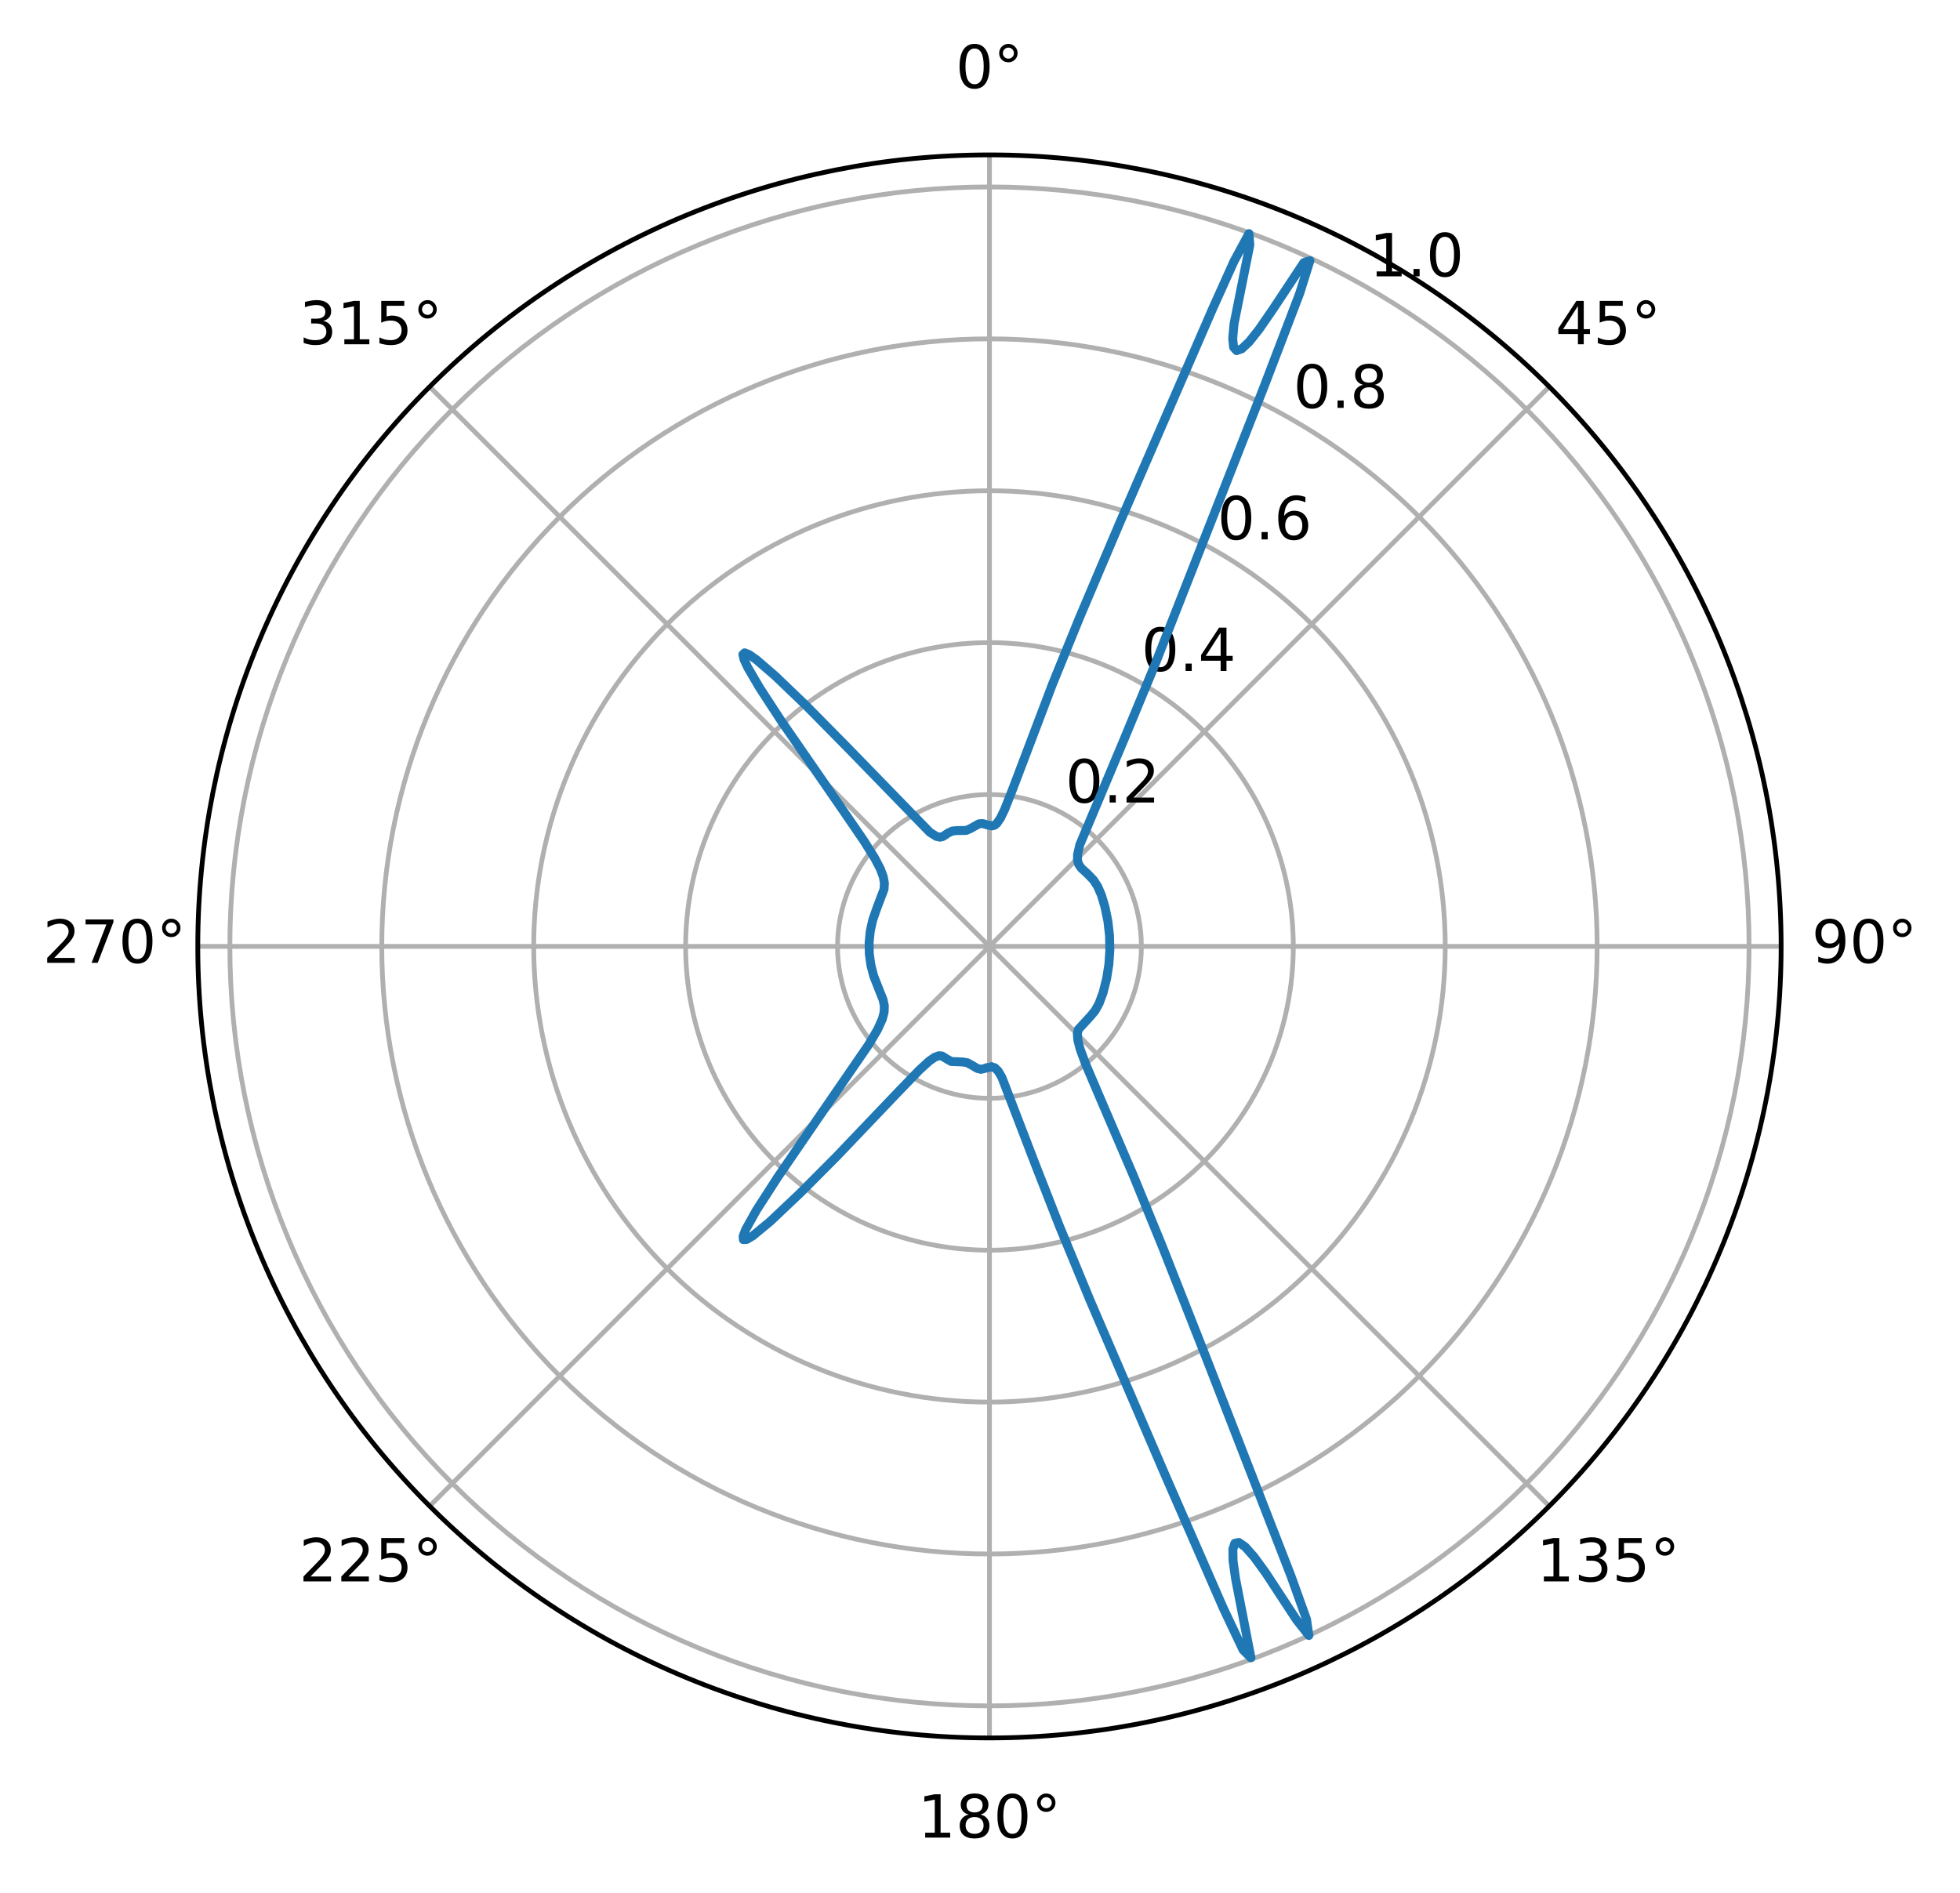
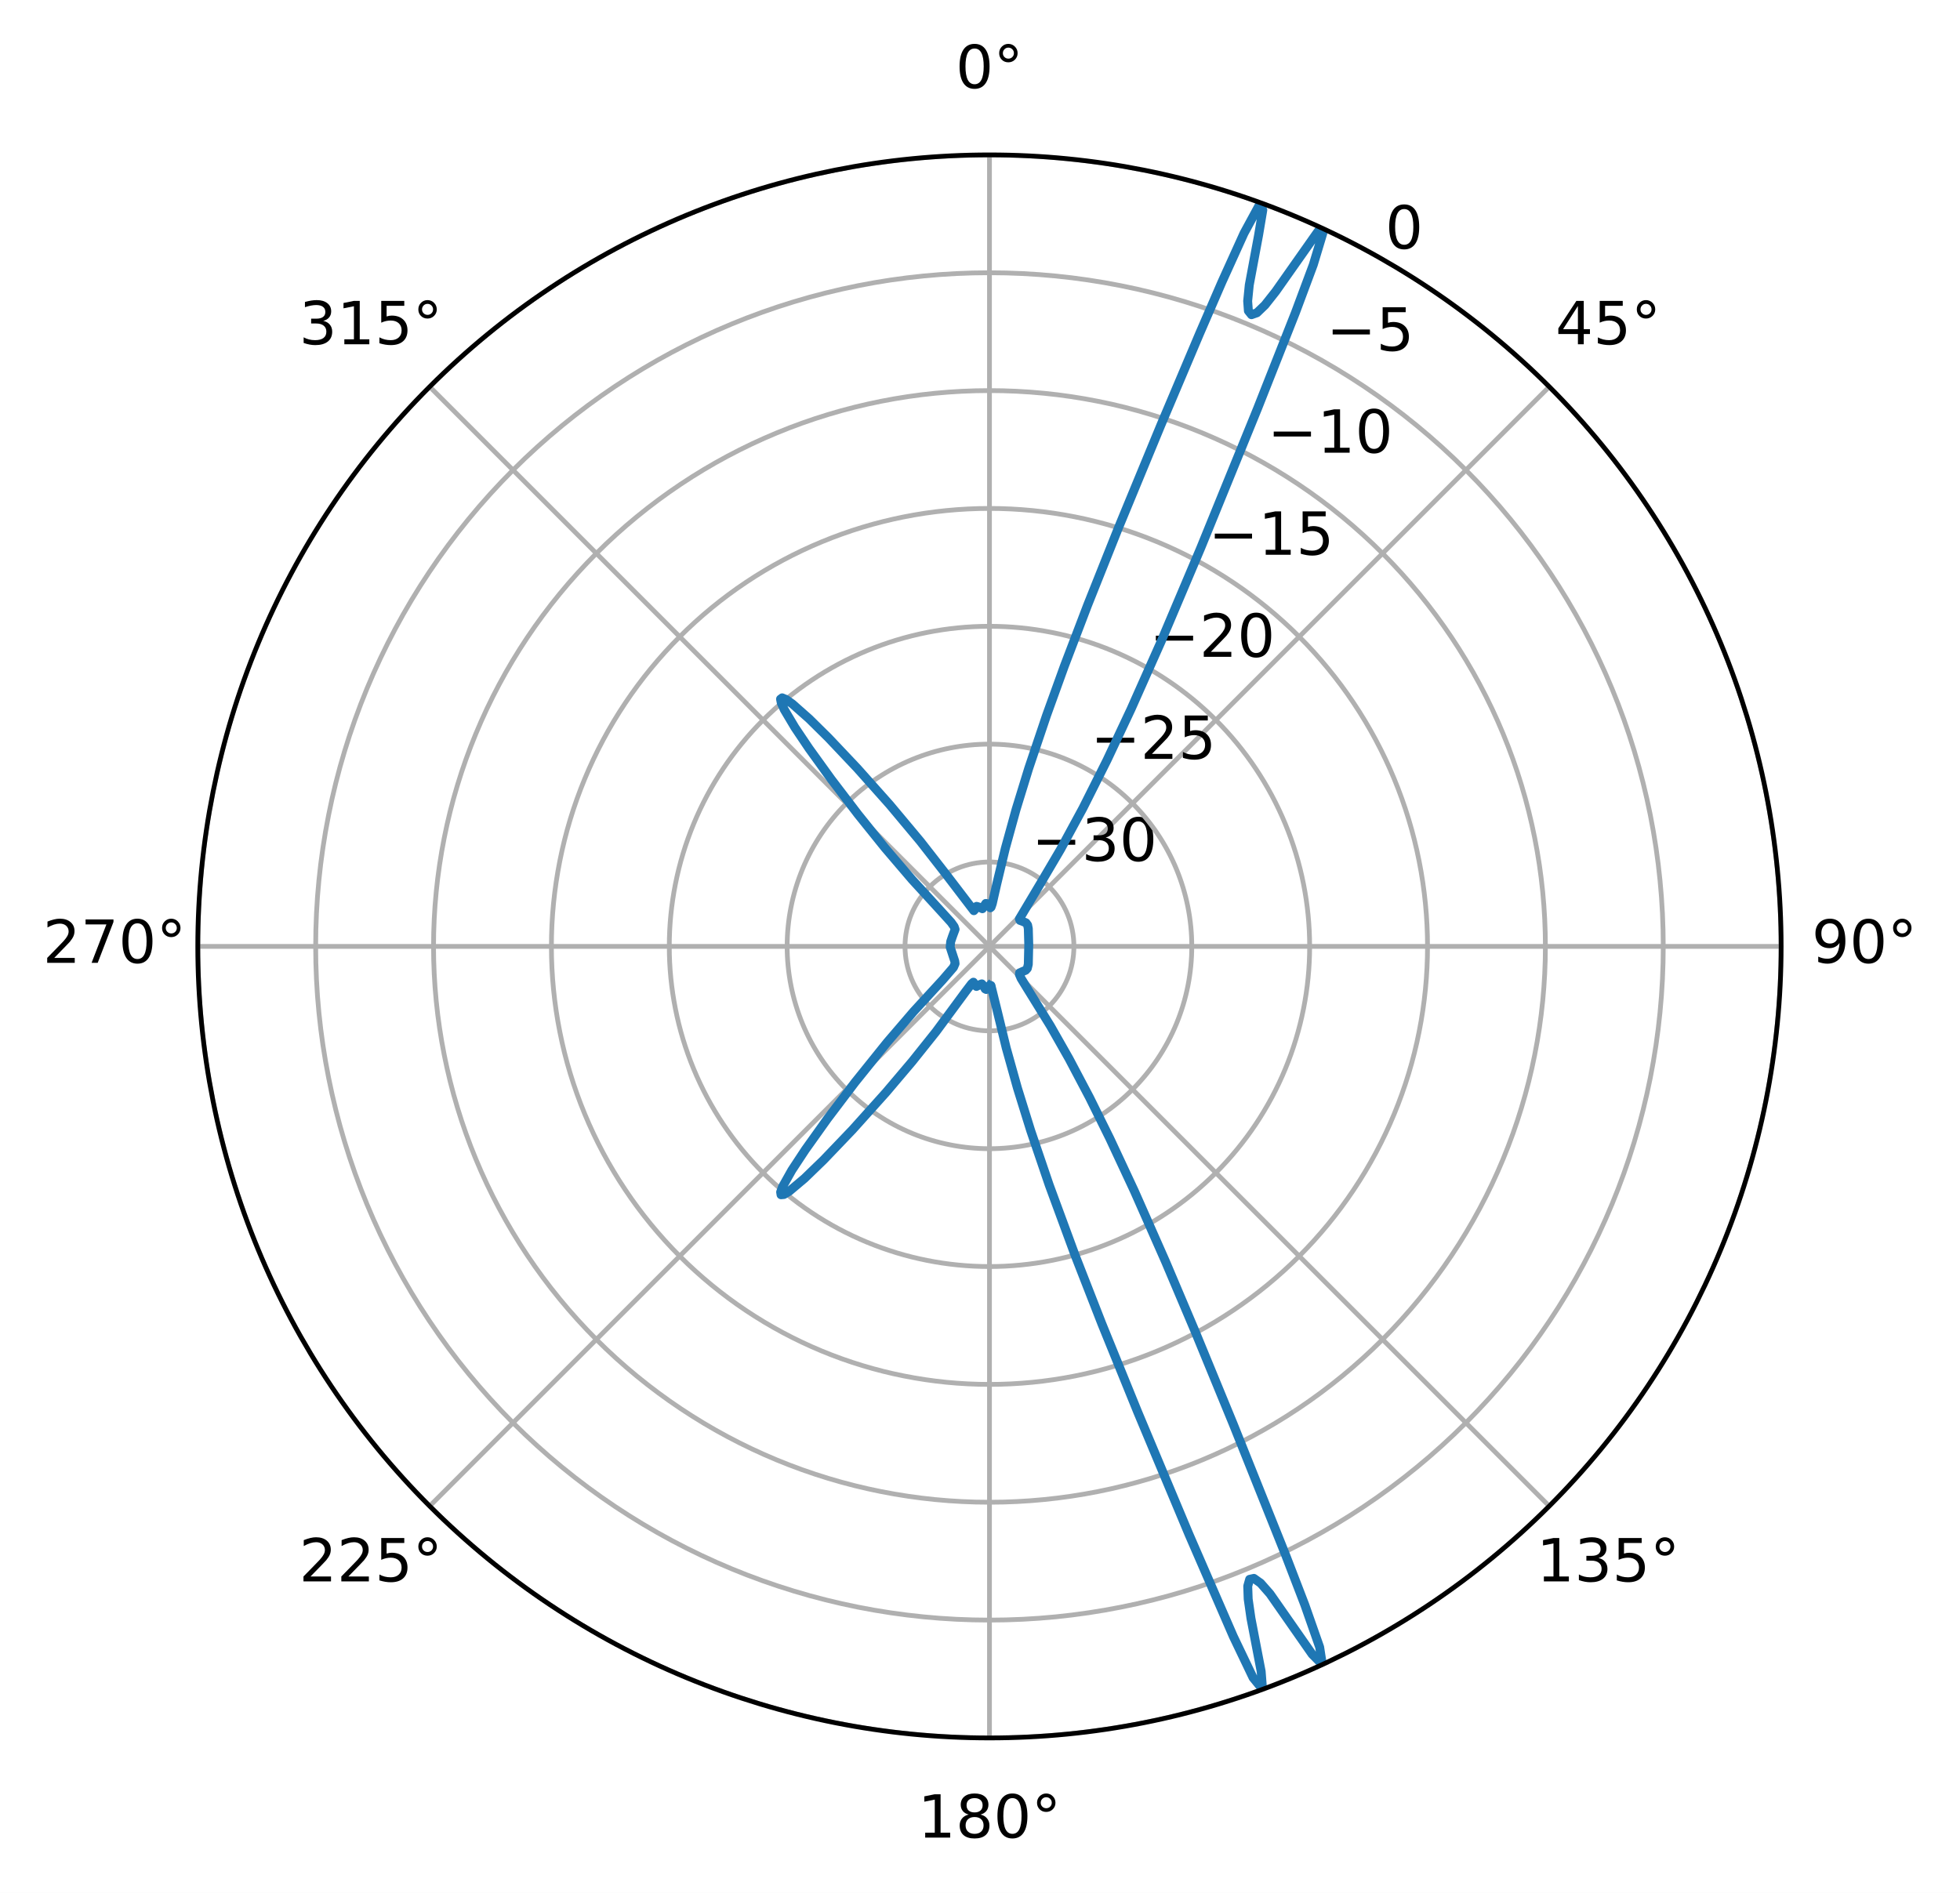
<svg xmlns="http://www.w3.org/2000/svg" xmlns:xlink="http://www.w3.org/1999/xlink" width="329.418pt" height="318.19pt" viewBox="0 0 329.418 318.19" version="1.1">
  <defs>
    <style type="text/css">*{stroke-linejoin: round; stroke-linecap: butt}</style>
  </defs>
  <g id="figure_1">
    <g id="patch_1">
      <path d="M 0 318.19  L 329.418 318.19  L 329.418 0  L 0 0  z " style="fill: #ffffff" />
    </g>
    <g id="axes_1">
      <g id="patch_2">
-         <path d="M 299.356 159.095  C 299.356 141.622 295.914 124.319 289.227 108.177  C 282.541 92.034 272.74 77.365 260.385 65.01  C 248.029 52.655 233.361 42.854 217.218 36.167  C 201.075 29.481 183.773 26.039 166.3 26.039  C 148.827 26.039 131.524 29.481 115.381 36.167  C 99.239 42.854 84.57 52.655 72.215 65.01  C 59.86 77.365 50.059 92.034 43.372 108.177  C 36.686 124.319 33.244 141.622 33.244 159.095  C 33.244 176.568 36.686 193.871 43.372 210.013  C 50.059 226.156 59.86 240.825 72.215 253.18  C 84.57 265.535 99.239 275.336 115.381 282.023  C 131.524 288.709 148.827 292.151 166.3 292.151  C 183.773 292.151 201.075 288.709 217.218 282.023  C 233.361 275.336 248.029 265.535 260.385 253.18  C 272.74 240.825 282.541 226.156 289.227 210.013  C 295.914 193.871 299.356 176.568 299.356 159.095  M 166.3 159.095  C 166.3 159.095 166.3 159.095 166.3 159.095  C 166.3 159.095 166.3 159.095 166.3 159.095  C 166.3 159.095 166.3 159.095 166.3 159.095  C 166.3 159.095 166.3 159.095 166.3 159.095  C 166.3 159.095 166.3 159.095 166.3 159.095  C 166.3 159.095 166.3 159.095 166.3 159.095  C 166.3 159.095 166.3 159.095 166.3 159.095  C 166.3 159.095 166.3 159.095 166.3 159.095  C 166.3 159.095 166.3 159.095 166.3 159.095  C 166.3 159.095 166.3 159.095 166.3 159.095  C 166.3 159.095 166.3 159.095 166.3 159.095  C 166.3 159.095 166.3 159.095 166.3 159.095  C 166.3 159.095 166.3 159.095 166.3 159.095  C 166.3 159.095 166.3 159.095 166.3 159.095  C 166.3 159.095 166.3 159.095 166.3 159.095  C 166.3 159.095 166.3 159.095 166.3 159.095  M 299.356 159.095  z " style="fill: #ffffff" />
+         <path d="M 299.356 159.095  C 299.356 141.622 295.914 124.319 289.227 108.177  C 282.541 92.034 272.74 77.365 260.385 65.01  C 248.029 52.655 233.361 42.854 217.218 36.167  C 201.075 29.481 183.773 26.039 166.3 26.039  C 148.827 26.039 131.524 29.481 115.381 36.167  C 99.239 42.854 84.57 52.655 72.215 65.01  C 59.86 77.365 50.059 92.034 43.372 108.177  C 36.686 124.319 33.244 141.622 33.244 159.095  C 33.244 176.568 36.686 193.871 43.372 210.013  C 50.059 226.156 59.86 240.825 72.215 253.18  C 84.57 265.535 99.239 275.336 115.381 282.023  C 131.524 288.709 148.827 292.151 166.3 292.151  C 183.773 292.151 201.075 288.709 217.218 282.023  C 233.361 275.336 248.029 265.535 260.385 253.18  C 272.74 240.825 282.541 226.156 289.227 210.013  C 295.914 193.871 299.356 176.568 299.356 159.095  M 166.3 159.095  C 166.3 159.095 166.3 159.095 166.3 159.095  C 166.3 159.095 166.3 159.095 166.3 159.095  C 166.3 159.095 166.3 159.095 166.3 159.095  C 166.3 159.095 166.3 159.095 166.3 159.095  C 166.3 159.095 166.3 159.095 166.3 159.095  C 166.3 159.095 166.3 159.095 166.3 159.095  C 166.3 159.095 166.3 159.095 166.3 159.095  C 166.3 159.095 166.3 159.095 166.3 159.095  C 166.3 159.095 166.3 159.095 166.3 159.095  C 166.3 159.095 166.3 159.095 166.3 159.095  C 166.3 159.095 166.3 159.095 166.3 159.095  C 166.3 159.095 166.3 159.095 166.3 159.095  C 166.3 159.095 166.3 159.095 166.3 159.095  C 166.3 159.095 166.3 159.095 166.3 159.095  C 166.3 159.095 166.3 159.095 166.3 159.095  C 166.3 159.095 166.3 159.095 166.3 159.095  z " style="fill: #ffffff" />
      </g>
      <g id="matplotlib.axis_1">
        <g id="xtick_1">
          <g id="line2d_1">
-             <path d="M 166.3 159.095  L 166.3 26.039  " clip-path="url(#p78a2ebb9ee)" style="fill: none; stroke: #b0b0b0; stroke-width: 0.8; stroke-linecap: square" />
+             <path d="M 166.3 159.095  L 166.3 26.039  " clip-path="url(#pb7cff22fe9)" style="fill: none; stroke: #b0b0b0; stroke-width: 0.8; stroke-linecap: square" />
          </g>
          <g id="text_1">
-             <g transform="translate(160.6185 14.79844)scale(0.1 -0.1)">
+             <g transform="translate(160.6185 14.79844) scale(0.1 -0.1)">
              <defs>
                <path id="DejaVuSans-30" d="M 2034 4250  Q 1547 4250 1301 3770  Q 1056 3291 1056 2328  Q 1056 1369 1301 889  Q 1547 409 2034 409  Q 2525 409 2770 889  Q 3016 1369 3016 2328  Q 3016 3291 2770 3770  Q 2525 4250 2034 4250  z M 2034 4750  Q 2819 4750 3233 4129  Q 3647 3509 3647 2328  Q 3647 1150 3233 529  Q 2819 -91 2034 -91  Q 1250 -91 836 529  Q 422 1150 422 2328  Q 422 3509 836 4129  Q 1250 4750 2034 4750  z " transform="scale(0.015625)" />
                <path id="DejaVuSans-b0" d="M 1600 4347  Q 1350 4347 1178 4173  Q 1006 4000 1006 3750  Q 1006 3503 1178 3333  Q 1350 3163 1600 3163  Q 1850 3163 2022 3333  Q 2194 3503 2194 3750  Q 2194 3997 2020 4172  Q 1847 4347 1600 4347  z M 1600 4750  Q 1800 4750 1984 4673  Q 2169 4597 2303 4453  Q 2447 4313 2519 4134  Q 2591 3956 2591 3750  Q 2591 3338 2302 3052  Q 2013 2766 1594 2766  Q 1172 2766 890 3047  Q 609 3328 609 3750  Q 609 4169 896 4459  Q 1184 4750 1600 4750  z " transform="scale(0.015625)" />
              </defs>
              <use xlink:href="#DejaVuSans-30" />
              <use xlink:href="#DejaVuSans-b0" x="63.623" />
            </g>
          </g>
        </g>
        <g id="xtick_2">
          <g id="line2d_2">
-             <path d="M 166.3 159.095  L 260.385 65.01  " clip-path="url(#p78a2ebb9ee)" style="fill: none; stroke: #b0b0b0; stroke-width: 0.8; stroke-linecap: square" />
+             <path d="M 166.3 159.095  L 260.385 65.01  " clip-path="url(#pb7cff22fe9)" style="fill: none; stroke: #b0b0b0; stroke-width: 0.8; stroke-linecap: square" />
          </g>
          <g id="text_2">
-             <g transform="translate(261.4215 57.87014)scale(0.1 -0.1)">
+             <g transform="translate(261.4215 57.87014) scale(0.1 -0.1)">
              <defs>
                <path id="DejaVuSans-34" d="M 2419 4116  L 825 1625  L 2419 1625  L 2419 4116  z M 2253 4666  L 3047 4666  L 3047 1625  L 3713 1625  L 3713 1100  L 3047 1100  L 3047 0  L 2419 0  L 2419 1100  L 313 1100  L 313 1709  L 2253 4666  z " transform="scale(0.015625)" />
                <path id="DejaVuSans-35" d="M 691 4666  L 3169 4666  L 3169 4134  L 1269 4134  L 1269 2991  Q 1406 3038 1543 3061  Q 1681 3084 1819 3084  Q 2600 3084 3056 2656  Q 3513 2228 3513 1497  Q 3513 744 3044 326  Q 2575 -91 1722 -91  Q 1428 -91 1123 -41  Q 819 9 494 109  L 494 744  Q 775 591 1075 516  Q 1375 441 1709 441  Q 2250 441 2565 725  Q 2881 1009 2881 1497  Q 2881 1984 2565 2268  Q 2250 2553 1709 2553  Q 1456 2553 1204 2497  Q 953 2441 691 2322  L 691 4666  z " transform="scale(0.015625)" />
              </defs>
              <use xlink:href="#DejaVuSans-34" />
              <use xlink:href="#DejaVuSans-35" x="63.623" />
              <use xlink:href="#DejaVuSans-b0" x="127.246" />
            </g>
          </g>
        </g>
        <g id="xtick_3">
          <g id="line2d_3">
-             <path d="M 166.3 159.095  L 299.356 159.095  " clip-path="url(#p78a2ebb9ee)" style="fill: none; stroke: #b0b0b0; stroke-width: 0.8; stroke-linecap: square" />
+             <path d="M 166.3 159.095  L 299.356 159.095  " clip-path="url(#pb7cff22fe9)" style="fill: none; stroke: #b0b0b0; stroke-width: 0.8; stroke-linecap: square" />
          </g>
          <g id="text_3">
-             <g transform="translate(304.4932 161.8544)scale(0.1 -0.1)">
+             <g transform="translate(304.4932 161.8544) scale(0.1 -0.1)">
              <defs>
                <path id="DejaVuSans-39" d="M 703 97  L 703 672  Q 941 559 1184 500  Q 1428 441 1663 441  Q 2288 441 2617 861  Q 2947 1281 2994 2138  Q 2813 1869 2534 1725  Q 2256 1581 1919 1581  Q 1219 1581 811 2004  Q 403 2428 403 3163  Q 403 3881 828 4315  Q 1253 4750 1959 4750  Q 2769 4750 3195 4129  Q 3622 3509 3622 2328  Q 3622 1225 3098 567  Q 2575 -91 1691 -91  Q 1453 -91 1209 -44  Q 966 3 703 97  z M 1959 2075  Q 2384 2075 2632 2365  Q 2881 2656 2881 3163  Q 2881 3666 2632 3958  Q 2384 4250 1959 4250  Q 1534 4250 1286 3958  Q 1038 3666 1038 3163  Q 1038 2656 1286 2365  Q 1534 2075 1959 2075  z " transform="scale(0.015625)" />
              </defs>
              <use xlink:href="#DejaVuSans-39" />
              <use xlink:href="#DejaVuSans-30" x="63.623" />
              <use xlink:href="#DejaVuSans-b0" x="127.246" />
            </g>
          </g>
        </g>
        <g id="xtick_4">
          <g id="line2d_4">
-             <path d="M 166.3 159.095  L 260.385 253.18  " clip-path="url(#p78a2ebb9ee)" style="fill: none; stroke: #b0b0b0; stroke-width: 0.8; stroke-linecap: square" />
+             <path d="M 166.3 159.095  L 260.385 253.18  " clip-path="url(#pb7cff22fe9)" style="fill: none; stroke: #b0b0b0; stroke-width: 0.8; stroke-linecap: square" />
          </g>
          <g id="text_4">
-             <g transform="translate(258.2403 265.8387)scale(0.1 -0.1)">
+             <g transform="translate(258.2403 265.8387) scale(0.1 -0.1)">
              <defs>
                <path id="DejaVuSans-31" d="M 794 531  L 1825 531  L 1825 4091  L 703 3866  L 703 4441  L 1819 4666  L 2450 4666  L 2450 531  L 3481 531  L 3481 0  L 794 0  L 794 531  z " transform="scale(0.015625)" />
                <path id="DejaVuSans-33" d="M 2597 2516  Q 3050 2419 3304 2112  Q 3559 1806 3559 1356  Q 3559 666 3084 287  Q 2609 -91 1734 -91  Q 1441 -91 1130 -33  Q 819 25 488 141  L 488 750  Q 750 597 1062 519  Q 1375 441 1716 441  Q 2309 441 2620 675  Q 2931 909 2931 1356  Q 2931 1769 2642 2001  Q 2353 2234 1838 2234  L 1294 2234  L 1294 2753  L 1863 2753  Q 2328 2753 2575 2939  Q 2822 3125 2822 3475  Q 2822 3834 2567 4026  Q 2313 4219 1838 4219  Q 1578 4219 1281 4162  Q 984 4106 628 3988  L 628 4550  Q 988 4650 1302 4700  Q 1616 4750 1894 4750  Q 2613 4750 3031 4423  Q 3450 4097 3450 3541  Q 3450 3153 3228 2886  Q 3006 2619 2597 2516  z " transform="scale(0.015625)" />
              </defs>
              <use xlink:href="#DejaVuSans-31" />
              <use xlink:href="#DejaVuSans-33" x="63.623" />
              <use xlink:href="#DejaVuSans-35" x="127.246" />
              <use xlink:href="#DejaVuSans-b0" x="190.869" />
            </g>
          </g>
        </g>
        <g id="xtick_5">
          <g id="line2d_5">
-             <path d="M 166.3 159.095  L 166.3 292.151  " clip-path="url(#p78a2ebb9ee)" style="fill: none; stroke: #b0b0b0; stroke-width: 0.8; stroke-linecap: square" />
+             <path d="M 166.3 159.095  L 166.3 292.151  " clip-path="url(#pb7cff22fe9)" style="fill: none; stroke: #b0b0b0; stroke-width: 0.8; stroke-linecap: square" />
          </g>
          <g id="text_5">
-             <g transform="translate(154.256 308.9104)scale(0.1 -0.1)">
+             <g transform="translate(154.256 308.9104) scale(0.1 -0.1)">
              <defs>
                <path id="DejaVuSans-38" d="M 2034 2216  Q 1584 2216 1326 1975  Q 1069 1734 1069 1313  Q 1069 891 1326 650  Q 1584 409 2034 409  Q 2484 409 2743 651  Q 3003 894 3003 1313  Q 3003 1734 2745 1975  Q 2488 2216 2034 2216  z M 1403 2484  Q 997 2584 770 2862  Q 544 3141 544 3541  Q 544 4100 942 4425  Q 1341 4750 2034 4750  Q 2731 4750 3128 4425  Q 3525 4100 3525 3541  Q 3525 3141 3298 2862  Q 3072 2584 2669 2484  Q 3125 2378 3379 2068  Q 3634 1759 3634 1313  Q 3634 634 3220 271  Q 2806 -91 2034 -91  Q 1263 -91 848 271  Q 434 634 434 1313  Q 434 1759 690 2068  Q 947 2378 1403 2484  z M 1172 3481  Q 1172 3119 1398 2916  Q 1625 2713 2034 2713  Q 2441 2713 2670 2916  Q 2900 3119 2900 3481  Q 2900 3844 2670 4047  Q 2441 4250 2034 4250  Q 1625 4250 1398 4047  Q 1172 3844 1172 3481  z " transform="scale(0.015625)" />
              </defs>
              <use xlink:href="#DejaVuSans-31" />
              <use xlink:href="#DejaVuSans-38" x="63.623" />
              <use xlink:href="#DejaVuSans-30" x="127.246" />
              <use xlink:href="#DejaVuSans-b0" x="190.869" />
            </g>
          </g>
        </g>
        <g id="xtick_6">
          <g id="line2d_6">
-             <path d="M 166.3 159.095  L 72.215 253.18  " clip-path="url(#p78a2ebb9ee)" style="fill: none; stroke: #b0b0b0; stroke-width: 0.8; stroke-linecap: square" />
+             <path d="M 166.3 159.095  L 72.215 253.18  " clip-path="url(#pb7cff22fe9)" style="fill: none; stroke: #b0b0b0; stroke-width: 0.8; stroke-linecap: square" />
          </g>
          <g id="text_6">
-             <g transform="translate(50.2717 265.8387)scale(0.1 -0.1)">
+             <g transform="translate(50.2717 265.8387) scale(0.1 -0.1)">
              <defs>
                <path id="DejaVuSans-32" d="M 1228 531  L 3431 531  L 3431 0  L 469 0  L 469 531  Q 828 903 1448 1529  Q 2069 2156 2228 2338  Q 2531 2678 2651 2914  Q 2772 3150 2772 3378  Q 2772 3750 2511 3984  Q 2250 4219 1831 4219  Q 1534 4219 1204 4116  Q 875 4013 500 3803  L 500 4441  Q 881 4594 1212 4672  Q 1544 4750 1819 4750  Q 2544 4750 2975 4387  Q 3406 4025 3406 3419  Q 3406 3131 3298 2873  Q 3191 2616 2906 2266  Q 2828 2175 2409 1742  Q 1991 1309 1228 531  z " transform="scale(0.015625)" />
              </defs>
              <use xlink:href="#DejaVuSans-32" />
              <use xlink:href="#DejaVuSans-32" x="63.623" />
              <use xlink:href="#DejaVuSans-35" x="127.246" />
              <use xlink:href="#DejaVuSans-b0" x="190.869" />
            </g>
          </g>
        </g>
        <g id="xtick_7">
          <g id="line2d_7">
-             <path d="M 166.3 159.095  L 33.244 159.095  " clip-path="url(#p78a2ebb9ee)" style="fill: none; stroke: #b0b0b0; stroke-width: 0.8; stroke-linecap: square" />
+             <path d="M 166.3 159.095  L 33.244 159.095  " clip-path="url(#pb7cff22fe9)" style="fill: none; stroke: #b0b0b0; stroke-width: 0.8; stroke-linecap: square" />
          </g>
          <g id="text_7">
-             <g transform="translate(7.2 161.8544)scale(0.1 -0.1)">
+             <g transform="translate(7.2 161.8544) scale(0.1 -0.1)">
              <defs>
                <path id="DejaVuSans-37" d="M 525 4666  L 3525 4666  L 3525 4397  L 1831 0  L 1172 0  L 2766 4134  L 525 4134  L 525 4666  z " transform="scale(0.015625)" />
              </defs>
              <use xlink:href="#DejaVuSans-32" />
              <use xlink:href="#DejaVuSans-37" x="63.623" />
              <use xlink:href="#DejaVuSans-30" x="127.246" />
              <use xlink:href="#DejaVuSans-b0" x="190.869" />
            </g>
          </g>
        </g>
        <g id="xtick_8">
          <g id="line2d_8">
-             <path d="M 166.3 159.095  L 72.215 65.01  " clip-path="url(#p78a2ebb9ee)" style="fill: none; stroke: #b0b0b0; stroke-width: 0.8; stroke-linecap: square" />
+             <path d="M 166.3 159.095  L 72.215 65.01  " clip-path="url(#pb7cff22fe9)" style="fill: none; stroke: #b0b0b0; stroke-width: 0.8; stroke-linecap: square" />
          </g>
          <g id="text_8">
-             <g transform="translate(50.2717 57.87014)scale(0.1 -0.1)">
+             <g transform="translate(50.2717 57.87014) scale(0.1 -0.1)">
              <use xlink:href="#DejaVuSans-33" />
              <use xlink:href="#DejaVuSans-31" x="63.623" />
              <use xlink:href="#DejaVuSans-35" x="127.246" />
              <use xlink:href="#DejaVuSans-b0" x="190.869" />
            </g>
          </g>
        </g>
      </g>
      <g id="matplotlib.axis_2">
        <g id="ytick_1">
          <g id="line2d_9">
-             <path d="M 166.3 133.562  C 169.653 133.562 172.973 134.222 176.071 135.505  C 179.169 136.788 181.984 138.669 184.355 141.04  C 186.725 143.411 188.606 146.226 189.889 149.324  C 191.173 152.422 191.833 155.742 191.833 159.095  C 191.833 162.448 191.173 165.768 189.889 168.866  C 188.606 171.964 186.725 174.779 184.355 177.15  C 181.984 179.521 179.169 181.402 176.071 182.685  C 172.973 183.968 169.653 184.628 166.3 184.628  C 162.947 184.628 159.626 183.968 156.529 182.685  C 153.431 181.402 150.616 179.521 148.245 177.15  C 145.874 174.779 143.993 171.964 142.71 168.866  C 141.427 165.768 140.766 162.448 140.766 159.095  C 140.766 155.742 141.427 152.422 142.71 149.324  C 143.993 146.226 145.874 143.411 148.245 141.04  C 150.616 138.669 153.431 136.788 156.529 135.505  C 159.626 134.222 162.947 133.562 166.3 133.562  " clip-path="url(#p78a2ebb9ee)" style="fill: none; stroke: #b0b0b0; stroke-width: 0.8; stroke-linecap: square" />
+             <path d="M 166.3 144.902  C 168.164 144.902 170.009 145.269 171.731 145.982  C 173.453 146.695 175.018 147.741 176.336 149.059  C 177.654 150.377 178.699 151.942 179.413 153.664  C 180.126 155.386 180.493 157.231 180.493 159.095  C 180.493 160.959 180.126 162.805 179.413 164.527  C 178.699 166.249 177.654 167.813 176.336 169.131  C 175.018 170.449 173.453 171.495 171.731 172.208  C 170.009 172.921 168.164 173.288 166.3 173.288  C 164.436 173.288 162.59 172.921 160.868 172.208  C 159.146 171.495 157.582 170.449 156.264 169.131  C 154.946 167.813 153.9 166.249 153.187 164.527  C 152.474 162.805 152.106 160.959 152.106 159.095  C 152.106 157.231 152.474 155.386 153.187 153.664  C 153.9 151.942 154.946 150.377 156.264 149.059  C 157.582 147.741 159.146 146.695 160.868 145.982  C 162.59 145.269 164.436 144.902 166.3 144.902  " clip-path="url(#pb7cff22fe9)" style="fill: none; stroke: #b0b0b0; stroke-width: 0.8; stroke-linecap: square" />
          </g>
          <g id="text_9">
-             <g transform="translate(179.0664 134.9028)scale(0.1 -0.1)">
-               <defs>
-                 <path id="DejaVuSans-2e" d="M 684 794  L 1344 794  L 1344 0  L 684 0  L 684 794  z " transform="scale(0.015625)" />
-               </defs>
-               <use xlink:href="#DejaVuSans-30" />
-               <use xlink:href="#DejaVuSans-2e" x="63.623" />
-               <use xlink:href="#DejaVuSans-32" x="95.41" />
+             <g transform="translate(173.3964 144.7236) scale(0.1 -0.1)">
+               <defs>
+                 <path id="DejaVuSans-2212" d="M 678 2272  L 4684 2272  L 4684 1741  L 678 1741  L 678 2272  z " transform="scale(0.015625)" />
+               </defs>
+               <use xlink:href="#DejaVuSans-2212" />
+               <use xlink:href="#DejaVuSans-33" x="83.789" />
+               <use xlink:href="#DejaVuSans-30" x="147.412" />
            </g>
          </g>
        </g>
        <g id="ytick_2">
          <g id="line2d_10">
-             <path d="M 166.3 108.028  C 173.006 108.028 179.647 109.349 185.842 111.916  C 192.038 114.482 197.667 118.244 202.409 122.985  C 207.151 127.727 210.913 133.357 213.479 139.553  C 216.046 145.748 217.366 152.389 217.366 159.095  C 217.366 165.801 216.046 172.442 213.479 178.637  C 210.913 184.833 207.151 190.463 202.409 195.205  C 197.667 199.947 192.038 203.708 185.842 206.275  C 179.647 208.841 173.006 210.162 166.3 210.162  C 159.594 210.162 152.953 208.841 146.757 206.275  C 140.562 203.708 134.932 199.947 130.19 195.205  C 125.448 190.463 121.687 184.833 119.12 178.637  C 116.554 172.442 115.233 165.801 115.233 159.095  C 115.233 152.389 116.554 145.748 119.12 139.553  C 121.687 133.357 125.448 127.727 130.19 122.985  C 134.932 118.244 140.562 114.482 146.757 111.916  C 152.953 109.349 159.594 108.028 166.3 108.028  " clip-path="url(#p78a2ebb9ee)" style="fill: none; stroke: #b0b0b0; stroke-width: 0.8; stroke-linecap: square" />
+             <path d="M 166.3 125.091  C 170.765 125.091 175.187 125.971 179.312 127.68  C 183.438 129.389 187.187 131.893 190.344 135.051  C 193.501 138.208 196.006 141.957 197.715 146.082  C 199.424 150.208 200.303 154.63 200.303 159.095  C 200.303 163.56 199.424 167.982 197.715 172.108  C 196.006 176.233 193.501 179.982 190.344 183.139  C 187.187 186.297 183.438 188.802 179.312 190.51  C 175.187 192.219 170.765 193.099 166.3 193.099  C 161.834 193.099 157.413 192.219 153.287 190.51  C 149.162 188.802 145.413 186.297 142.255 183.139  C 139.098 179.982 136.593 176.233 134.884 172.108  C 133.176 167.982 132.296 163.56 132.296 159.095  C 132.296 154.63 133.176 150.208 134.884 146.082  C 136.593 141.957 139.098 138.208 142.255 135.051  C 145.413 131.893 149.162 129.389 153.287 127.68  C 157.413 125.971 161.834 125.091 166.3 125.091  " clip-path="url(#pb7cff22fe9)" style="fill: none; stroke: #b0b0b0; stroke-width: 0.8; stroke-linecap: square" />
          </g>
          <g id="text_10">
-             <g transform="translate(191.8331 112.7903)scale(0.1 -0.1)">
-               <use xlink:href="#DejaVuSans-30" />
-               <use xlink:href="#DejaVuSans-2e" x="63.623" />
-               <use xlink:href="#DejaVuSans-34" x="95.41" />
+             <g transform="translate(183.3016 127.5673) scale(0.1 -0.1)">
+               <use xlink:href="#DejaVuSans-2212" />
+               <use xlink:href="#DejaVuSans-32" x="83.789" />
+               <use xlink:href="#DejaVuSans-35" x="147.412" />
            </g>
          </g>
        </g>
        <g id="ytick_3">
          <g id="line2d_11">
-             <path d="M 166.3 82.495  C 176.359 82.495 186.32 84.476 195.613 88.326  C 204.907 92.175 213.351 97.818 220.464 104.931  C 227.577 112.043 233.22 120.488 237.069 129.781  C 240.918 139.075 242.9 149.036 242.9 159.095  C 242.9 169.154 240.918 179.115 237.069 188.409  C 233.22 197.702 227.577 206.147 220.464 213.259  C 213.351 220.372 204.907 226.015 195.613 229.864  C 186.32 233.714 176.359 235.695 166.3 235.695  C 156.241 235.695 146.28 233.714 136.986 229.864  C 127.693 226.015 119.248 220.372 112.135 213.259  C 105.023 206.147 99.38 197.702 95.531 188.409  C 91.681 179.115 89.7 169.154 89.7 159.095  C 89.7 149.036 91.681 139.075 95.531 129.781  C 99.38 120.488 105.023 112.043 112.135 104.931  C 119.248 97.818 127.693 92.175 136.986 88.326  C 146.28 84.476 156.241 82.495 166.3 82.495  " clip-path="url(#p78a2ebb9ee)" style="fill: none; stroke: #b0b0b0; stroke-width: 0.8; stroke-linecap: square" />
+             <path d="M 166.3 105.281  C 173.367 105.281 180.365 106.673 186.894 109.377  C 193.422 112.082 199.355 116.046 204.352 121.043  C 209.349 126.04 213.313 131.972 216.018 138.501  C 218.722 145.03 220.114 152.028 220.114 159.095  C 220.114 166.162 218.722 173.16 216.018 179.689  C 213.313 186.218 209.349 192.15 204.352 197.147  C 199.355 202.144 193.422 206.109 186.894 208.813  C 180.365 211.517 173.367 212.909 166.3 212.909  C 159.233 212.909 152.235 211.517 145.706 208.813  C 139.177 206.109 133.244 202.144 128.247 197.147  C 123.25 192.15 119.286 186.218 116.582 179.689  C 113.878 173.16 112.486 166.162 112.486 159.095  C 112.486 152.028 113.878 145.03 116.582 138.501  C 119.286 131.972 123.25 126.04 128.247 121.043  C 133.244 116.046 139.177 112.082 145.706 109.377  C 152.235 106.673 159.233 105.281 166.3 105.281  " clip-path="url(#pb7cff22fe9)" style="fill: none; stroke: #b0b0b0; stroke-width: 0.8; stroke-linecap: square" />
          </g>
          <g id="text_11">
-             <g transform="translate(204.5998 90.67777)scale(0.1 -0.1)">
-               <defs>
-                 <path id="DejaVuSans-36" d="M 2113 2584  Q 1688 2584 1439 2293  Q 1191 2003 1191 1497  Q 1191 994 1439 701  Q 1688 409 2113 409  Q 2538 409 2786 701  Q 3034 994 3034 1497  Q 3034 2003 2786 2293  Q 2538 2584 2113 2584  z M 3366 4563  L 3366 3988  Q 3128 4100 2886 4159  Q 2644 4219 2406 4219  Q 1781 4219 1451 3797  Q 1122 3375 1075 2522  Q 1259 2794 1537 2939  Q 1816 3084 2150 3084  Q 2853 3084 3261 2657  Q 3669 2231 3669 1497  Q 3669 778 3244 343  Q 2819 -91 2113 -91  Q 1303 -91 875 529  Q 447 1150 447 2328  Q 447 3434 972 4092  Q 1497 4750 2381 4750  Q 2619 4750 2861 4703  Q 3103 4656 3366 4563  z " transform="scale(0.015625)" />
-               </defs>
-               <use xlink:href="#DejaVuSans-30" />
-               <use xlink:href="#DejaVuSans-2e" x="63.623" />
-               <use xlink:href="#DejaVuSans-36" x="95.41" />
+             <g transform="translate(193.2068 110.4109) scale(0.1 -0.1)">
+               <use xlink:href="#DejaVuSans-2212" />
+               <use xlink:href="#DejaVuSans-32" x="83.789" />
+               <use xlink:href="#DejaVuSans-30" x="147.412" />
            </g>
          </g>
        </g>
        <g id="ytick_4">
          <g id="line2d_12">
-             <path d="M 166.3 56.962  C 179.712 56.962 192.993 59.604 205.385 64.736  C 217.776 69.869 229.035 77.392 238.519 86.876  C 248.003 96.36 255.526 107.619 260.659 120.01  C 265.791 132.401 268.433 145.683 268.433 159.095  C 268.433 172.507 265.791 185.789 260.659 198.18  C 255.526 210.571 248.003 221.831 238.519 231.314  C 229.035 240.798 217.776 248.321 205.385 253.454  C 192.993 258.587 179.712 261.228 166.3 261.228  C 152.888 261.228 139.606 258.587 127.215 253.454  C 114.824 248.321 103.564 240.798 94.081 231.314  C 84.597 221.831 77.073 210.571 71.941 198.18  C 66.808 185.789 64.166 172.507 64.166 159.095  C 64.166 145.683 66.808 132.401 71.941 120.01  C 77.073 107.619 84.597 96.36 94.081 86.876  C 103.564 77.392 114.824 69.869 127.215 64.736  C 139.606 59.604 152.888 56.962 166.3 56.962  " clip-path="url(#p78a2ebb9ee)" style="fill: none; stroke: #b0b0b0; stroke-width: 0.8; stroke-linecap: square" />
+             <path d="M 166.3 85.47  C 175.968 85.47 185.542 87.375 194.475 91.075  C 203.407 94.775 211.524 100.198 218.36 107.035  C 225.197 113.871 230.62 121.988 234.32 130.92  C 238.02 139.852 239.924 149.427 239.924 159.095  C 239.924 168.763 238.02 178.338 234.32 187.27  C 230.62 196.202 225.197 204.319 218.36 211.156  C 211.524 217.992 203.407 223.415 194.475 227.115  C 185.542 230.815 175.968 232.72 166.3 232.72  C 156.631 232.72 147.057 230.815 138.125 227.115  C 129.192 223.415 121.076 217.992 114.239 211.156  C 107.403 204.319 101.979 196.202 98.279 187.27  C 94.58 178.338 92.675 168.763 92.675 159.095  C 92.675 149.427 94.58 139.852 98.279 130.92  C 101.979 121.988 107.403 113.871 114.239 107.035  C 121.076 100.198 129.192 94.775 138.125 91.075  C 147.057 87.375 156.631 85.47 166.3 85.47  " clip-path="url(#pb7cff22fe9)" style="fill: none; stroke: #b0b0b0; stroke-width: 0.8; stroke-linecap: square" />
          </g>
          <g id="text_12">
-             <g transform="translate(217.3665 68.56523)scale(0.1 -0.1)">
-               <use xlink:href="#DejaVuSans-30" />
-               <use xlink:href="#DejaVuSans-2e" x="63.623" />
-               <use xlink:href="#DejaVuSans-38" x="95.41" />
+             <g transform="translate(203.1121 93.25458) scale(0.1 -0.1)">
+               <use xlink:href="#DejaVuSans-2212" />
+               <use xlink:href="#DejaVuSans-31" x="83.789" />
+               <use xlink:href="#DejaVuSans-35" x="147.412" />
            </g>
          </g>
        </g>
        <g id="ytick_5">
          <g id="line2d_13">
-             <path d="M 166.3 31.428  C 183.065 31.428 199.667 34.731 215.156 41.146  C 230.645 47.562 244.719 56.966 256.574 68.821  C 268.428 80.676 277.833 94.75 284.248 110.239  C 290.664 125.728 293.967 142.33 293.967 159.095  C 293.967 175.86 290.664 192.462 284.248 207.951  C 277.833 223.44 268.428 237.514 256.574 249.369  C 244.719 261.224 230.645 270.628 215.156 277.044  C 199.667 283.459 183.065 286.762 166.3 286.762  C 149.535 286.762 132.933 283.459 117.444 277.044  C 101.955 270.628 87.88 261.224 76.026 249.369  C 64.171 237.514 54.767 223.44 48.351 207.951  C 41.935 192.462 38.633 175.86 38.633 159.095  C 38.633 142.33 41.935 125.728 48.351 110.239  C 54.767 94.75 64.171 80.676 76.026 68.821  C 87.88 56.966 101.955 47.562 117.444 41.146  C 132.933 34.731 149.535 31.428 166.3 31.428  " clip-path="url(#p78a2ebb9ee)" style="fill: none; stroke: #b0b0b0; stroke-width: 0.8; stroke-linecap: square" />
+             <path d="M 166.3 65.66  C 178.57 65.66 190.72 68.077 202.056 72.772  C 213.392 77.468 223.692 84.35 232.368 93.026  C 241.044 101.703 247.927 112.003 252.623 123.339  C 257.318 134.675 259.735 146.825 259.735 159.095  C 259.735 171.365 257.318 183.515 252.623 194.851  C 247.927 206.187 241.044 216.488 232.368 225.164  C 223.692 233.84 213.392 240.722 202.056 245.418  C 190.72 250.113 178.57 252.53 166.3 252.53  C 154.03 252.53 141.879 250.113 130.544 245.418  C 119.208 240.722 108.907 233.84 100.231 225.164  C 91.555 216.488 84.672 206.187 79.977 194.851  C 75.282 183.515 72.865 171.365 72.865 159.095  C 72.865 146.825 75.282 134.675 79.977 123.339  C 84.672 112.003 91.555 101.703 100.231 93.026  C 108.907 84.35 119.208 77.468 130.544 72.772  C 141.879 68.077 154.03 65.66 166.3 65.66  " clip-path="url(#pb7cff22fe9)" style="fill: none; stroke: #b0b0b0; stroke-width: 0.8; stroke-linecap: square" />
          </g>
          <g id="text_13">
-             <g transform="translate(230.1331 46.45269)scale(0.1 -0.1)">
-               <use xlink:href="#DejaVuSans-31" />
-               <use xlink:href="#DejaVuSans-2e" x="63.623" />
-               <use xlink:href="#DejaVuSans-30" x="95.41" />
-             </g>
-           </g>
-         </g>
-       </g>
-       <g id="line2d_14">
-         <path d="M 166.3 179.413  L 164.868 179.759  L 164.23 179.597  L 163.387 179.088  L 162.566 178.646  L 161.825 178.52  L 159.874 178.436  L 159.195 178.056  L 158.319 177.516  L 157.782 177.473  L 157.087 177.731  L 156.153 178.382  L 154.518 179.877  L 150.988 183.531  L 140.601 194.42  L 134.567 200.484  L 129.445 205.331  L 126.494 207.765  L 125.487 208.36  L 124.941 208.384  L 124.898 207.81  L 125.316 206.708  L 127.112 203.48  L 130.681 197.936  L 136.959 188.761  L 145.946 175.689  L 147.476 173.109  L 148.295 171.305  L 148.597 170.149  L 148.632 169.074  L 148.414 168.043  L 147.807 166.526  L 146.84 164.064  L 146.366 162.223  L 146.108 160.335  L 146.074 158.427  L 146.265 156.53  L 146.676 154.672  L 147.338 152.762  L 148.586 149.454  L 148.642 148.451  L 148.458 147.401  L 147.959 146.059  L 147.025 144.269  L 145.172 141.31  L 141.007 135.232  L 131.276 121.144  L 127.677 115.626  L 125.668 112.19  L 125.055 110.873  L 124.857 110.02  L 125.152 109.742  L 125.938 110.062  L 127.138 110.905  L 130.287 113.623  L 135.393 118.52  L 142.508 125.735  L 156.286 139.914  L 157.371 140.597  L 157.998 140.73  L 158.495 140.603  L 159.358 140.022  L 160.058 139.697  L 160.835 139.623  L 162.386 139.599  L 163.096 139.288  L 164.545 138.481  L 165.195 138.446  L 166.107 138.717  L 166.746 138.837  L 167.133 138.732  L 167.537 138.416  L 168.133 137.56  L 168.842 136.095  L 170.259 132.501  L 176.898 114.996  L 181.426 103.86  L 188.309 87.629  L 203.755 52.014  L 207.403 43.917  L 209.912 39.273  L 210.061 41.175  L 207.404 54.433  L 207.181 56.895  L 207.329 58.367  L 207.833 58.937  L 208.698 58.641  L 209.952 57.458  L 211.646 55.319  L 213.835 52.147  L 219.134 44.144  L 220.16 43.828  L 218.441 49.312  L 212.438 65.025  L 194.056 111.88  L 189.003 124.098  L 181.487 142.002  L 181.105 143.647  L 181.092 144.602  L 181.294 145.301  L 181.734 145.936  L 182.79 146.899  L 183.791 147.942  L 184.498 149.041  L 185.119 150.481  L 185.716 152.474  L 186.206 154.87  L 186.478 157.282  L 186.532 159.7  L 186.369 162.115  L 185.988 164.52  L 185.386 166.904  L 184.701 168.738  L 184.062 169.878  L 183.315 170.792  L 181.214 173.078  L 181.071 173.843  L 181.16 174.896  L 181.54 176.357  L 182.458 178.852  L 184.627 183.957  L 190.583 197.848  L 195.444 209.757  L 202.859 228.59  L 216.986 264.953  L 219.589 272.212  L 219.981 274.927  L 217.886 272.267  L 212.676 264.326  L 210.741 261.677  L 209.274 260.026  L 208.219 259.292  L 207.536 259.429  L 207.21 260.442  L 207.244 262.395  L 207.663 265.399  L 210.251 278.68  L 208.921 277.351  L 205.611 270.357  L 195.8 247.887  L 183.176 218.514  L 178.08 206.155  L 174.032 195.815  L 168.382 181.102  L 167.751 180.032  L 167.198 179.494  L 166.682 179.352  L 166.3 179.413  L 166.3 179.413  " clip-path="url(#p78a2ebb9ee)" style="fill: none; stroke: #1f77b4; stroke-width: 1.5; stroke-linecap: square" />
+             <g transform="translate(213.0173 76.09822) scale(0.1 -0.1)">
+               <use xlink:href="#DejaVuSans-2212" />
+               <use xlink:href="#DejaVuSans-31" x="83.789" />
+               <use xlink:href="#DejaVuSans-30" x="147.412" />
+             </g>
+           </g>
+         </g>
+         <g id="ytick_6">
+           <g id="line2d_14">
+             <path d="M 166.3 45.85  C 181.171 45.85 195.898 48.779 209.637 54.47  C 223.376 60.161 235.861 68.503 246.376 79.018  C 256.892 89.534 265.234 102.019 270.925 115.758  C 276.616 129.497 279.545 144.224 279.545 159.095  C 279.545 173.966 276.616 188.693 270.925 202.432  C 265.234 216.172 256.892 228.656 246.376 239.172  C 235.861 249.687 223.376 258.029 209.637 263.72  C 195.898 269.411 181.171 272.341 166.3 272.341  C 151.428 272.341 136.702 269.411 122.963 263.72  C 109.223 258.029 96.739 249.687 86.223 239.172  C 75.707 228.656 67.365 216.172 61.675 202.432  C 55.984 188.693 53.054 173.966 53.054 159.095  C 53.054 144.224 55.984 129.497 61.675 115.758  C 67.365 102.019 75.707 89.534 86.223 79.018  C 96.739 68.503 109.223 60.161 122.963 54.47  C 136.702 48.779 151.428 45.85 166.3 45.85  " clip-path="url(#pb7cff22fe9)" style="fill: none; stroke: #b0b0b0; stroke-width: 0.8; stroke-linecap: square" />
+           </g>
+           <g id="text_14">
+             <g transform="translate(222.9225 58.94186) scale(0.1 -0.1)">
+               <use xlink:href="#DejaVuSans-2212" />
+               <use xlink:href="#DejaVuSans-35" x="83.789" />
+             </g>
+           </g>
+         </g>
+         <g id="ytick_7">
+           <g id="line2d_15">
+             <path d="M 166.3 26.039  C 183.773 26.039 201.075 29.481 217.218 36.167  C 233.361 42.854 248.029 52.655 260.385 65.01  C 272.74 77.365 282.541 92.034 289.227 108.177  C 295.914 124.319 299.356 141.622 299.356 159.095  C 299.356 176.568 295.914 193.871 289.227 210.013  C 282.541 226.156 272.74 240.825 260.385 253.18  C 248.029 265.535 233.361 275.336 217.218 282.023  C 201.075 288.709 183.773 292.151 166.3 292.151  C 148.827 292.151 131.524 288.709 115.381 282.023  C 99.239 275.336 84.57 265.535 72.215 253.18  C 59.86 240.825 50.059 226.156 43.372 210.013  C 36.686 193.871 33.244 176.568 33.244 159.095  C 33.244 141.622 36.686 124.319 43.372 108.177  C 50.059 92.034 59.86 77.365 72.215 65.01  C 84.57 52.655 99.239 42.854 115.381 36.167  C 131.524 29.481 148.827 26.039 166.3 26.039  " clip-path="url(#pb7cff22fe9)" style="fill: none; stroke: #b0b0b0; stroke-width: 0.8; stroke-linecap: square" />
+           </g>
+           <g id="text_15">
+             <g transform="translate(232.8278 41.7855) scale(0.1 -0.1)">
+               <use xlink:href="#DejaVuSans-30" />
+             </g>
+           </g>
+         </g>
+       </g>
+       <g id="line2d_16">
+         <path d="M 166.3 165.698  L 165.753 166.332  L 165.578 166.24  L 165.293 165.712  L 165.015 165.39  L 164.789 165.469  L 164.112 165.822  L 163.941 165.64  L 163.603 165.111  L 163.294 165.373  L 162.34 166.623  L 157.324 173.42  L 153.311 178.443  L 148.922 183.625  L 143.302 189.885  L 138.424 194.983  L 135.218 198.088  L 132.617 200.278  L 131.752 200.797  L 131.272 200.84  L 131.202 200.393  L 131.522 199.498  L 133.081 196.72  L 135.352 193.271  L 139.096 188.021  L 143.689 181.956  L 149.117 175.205  L 153.56 170.026  L 158.429 164.727  L 160.252 162.612  L 160.519 161.987  L 160.465 161.569  L 159.696 159.209  L 159.779 158.302  L 160.085 157.404  L 160.521 156.227  L 160.366 155.768  L 159.848 155.038  L 158.093 153.105  L 153.298 147.868  L 148.728 142.517  L 144.208 136.899  L 139.707 130.997  L 135.969 125.812  L 133.605 122.298  L 131.811 119.282  L 131.316 118.193  L 131.186 117.514  L 131.461 117.31  L 132.14 117.596  L 133.174 118.332  L 135.988 120.821  L 139.254 124.048  L 144.071 129.139  L 149.536 135.274  L 154.671 141.414  L 158.831 146.748  L 163.675 153.089  L 163.799 152.955  L 164.133 152.362  L 164.383 152.426  L 165.11 152.758  L 165.309 152.444  L 165.685 151.871  L 165.869 151.901  L 166.149 152.255  L 166.443 152.601  L 166.57 152.489  L 166.776 151.899  L 167.528 148.59  L 168.967 142.609  L 170.771 136.073  L 172.904 129.138  L 175.888 120.276  L 178.884 111.982  L 182.777 101.768  L 187.951 88.793  L 195.115 71.444  L 201.582 56.156  L 205.361 47.425  L 209.084 39.207  L 211.671 34.439  L 212.241 35.3  L 211.53 39.529  L 209.966 47.908  L 209.695 50.609  L 209.818 52.255  L 210.336 52.901  L 211.257 52.578  L 212.605 51.282  L 214.411 48.992  L 221.588 38.804  L 222.335 39.174  L 220.727 44.498  L 217.715 52.576  L 211.355 68.676  L 201.803 92.12  L 195.16 107.812  L 190.104 119.181  L 186.058 127.783  L 182.006 135.857  L 178.262 142.76  L 175.116 148.106  L 171.324 154.473  L 171.43 154.721  L 171.858 154.875  L 172.435 155.128  L 172.708 155.502  L 172.829 156.107  L 172.904 158.794  L 172.827 162.108  L 172.659 162.793  L 172.376 163.105  L 171.885 163.308  L 171.359 163.547  L 171.338 163.819  L 171.618 164.473  L 172.725 166.281  L 176.541 172.452  L 179.692 177.999  L 183.122 184.497  L 186.519 191.363  L 190.673 200.257  L 195.886 212.058  L 200.852 223.783  L 207.297 239.463  L 216.065 261.375  L 219.31 269.807  L 221.796 276.896  L 222.247 279.817  L 220.532 278.071  L 213.449 267.929  L 211.875 266.137  L 210.744 265.329  L 210.027 265.49  L 209.707 266.63  L 209.782 268.797  L 210.247 272.04  L 211.964 280.968  L 212.196 283.972  L 210.605 282.024  L 207.28 275.08  L 199.814 257.89  L 191.219 237.376  L 185.17 222.489  L 180.699 211.034  L 176.336 199.186  L 173.225 190.044  L 171 182.894  L 169.112 176.141  L 167.6 169.921  L 166.548 165.665  L 166.382 165.611  L 166.3 165.698  L 166.3 165.698  " clip-path="url(#pb7cff22fe9)" style="fill: none; stroke: #1f77b4; stroke-width: 1.5; stroke-linecap: square" />
      </g>
      <g id="patch_3">
        <path d="M 166.3 26.039  C 148.827 26.039 131.524 29.481 115.381 36.167  C 99.239 42.854 84.57 52.655 72.215 65.01  C 59.86 77.365 50.059 92.034 43.372 108.177  C 36.686 124.319 33.244 141.622 33.244 159.095  C 33.244 176.568 36.686 193.871 43.372 210.013  C 50.059 226.156 59.86 240.825 72.215 253.18  C 84.57 265.535 99.239 275.336 115.381 282.023  C 131.524 288.709 148.827 292.151 166.3 292.151  C 183.773 292.151 201.075 288.709 217.218 282.023  C 233.361 275.336 248.029 265.535 260.385 253.18  C 272.74 240.825 282.541 226.156 289.227 210.013  C 295.914 193.871 299.356 176.568 299.356 159.095  C 299.356 141.622 295.914 124.319 289.227 108.177  C 282.541 92.034 272.74 77.365 260.385 65.01  C 248.029 52.655 233.361 42.854 217.218 36.167  C 201.075 29.481 183.773 26.039 166.3 26.039  " style="fill: none; stroke: #000000; stroke-width: 0.8; stroke-linejoin: miter; stroke-linecap: square" />
      </g>
    </g>
  </g>
  <defs>
-     <clipPath id="p78a2ebb9ee">
-       <path d="M 299.356 159.095  C 299.356 141.622 295.914 124.319 289.227 108.177  C 282.541 92.034 272.74 77.365 260.385 65.01  C 248.029 52.655 233.361 42.854 217.218 36.167  C 201.075 29.481 183.773 26.039 166.3 26.039  C 148.827 26.039 131.524 29.481 115.381 36.167  C 99.239 42.854 84.57 52.655 72.215 65.01  C 59.86 77.365 50.059 92.034 43.372 108.177  C 36.686 124.319 33.244 141.622 33.244 159.095  C 33.244 176.568 36.686 193.871 43.372 210.013  C 50.059 226.156 59.86 240.825 72.215 253.18  C 84.57 265.535 99.239 275.336 115.381 282.023  C 131.524 288.709 148.827 292.151 166.3 292.151  C 183.773 292.151 201.075 288.709 217.218 282.023  C 233.361 275.336 248.029 265.535 260.385 253.18  C 272.74 240.825 282.541 226.156 289.227 210.013  C 295.914 193.871 299.356 176.568 299.356 159.095  M 166.3 159.095  C 166.3 159.095 166.3 159.095 166.3 159.095  C 166.3 159.095 166.3 159.095 166.3 159.095  C 166.3 159.095 166.3 159.095 166.3 159.095  C 166.3 159.095 166.3 159.095 166.3 159.095  C 166.3 159.095 166.3 159.095 166.3 159.095  C 166.3 159.095 166.3 159.095 166.3 159.095  C 166.3 159.095 166.3 159.095 166.3 159.095  C 166.3 159.095 166.3 159.095 166.3 159.095  C 166.3 159.095 166.3 159.095 166.3 159.095  C 166.3 159.095 166.3 159.095 166.3 159.095  C 166.3 159.095 166.3 159.095 166.3 159.095  C 166.3 159.095 166.3 159.095 166.3 159.095  C 166.3 159.095 166.3 159.095 166.3 159.095  C 166.3 159.095 166.3 159.095 166.3 159.095  C 166.3 159.095 166.3 159.095 166.3 159.095  C 166.3 159.095 166.3 159.095 166.3 159.095  M 299.356 159.095  z " />
+     <clipPath id="pb7cff22fe9">
+       <path d="M 299.356 159.095  C 299.356 141.622 295.914 124.319 289.227 108.177  C 282.541 92.034 272.74 77.365 260.385 65.01  C 248.029 52.655 233.361 42.854 217.218 36.167  C 201.075 29.481 183.773 26.039 166.3 26.039  C 148.827 26.039 131.524 29.481 115.381 36.167  C 99.239 42.854 84.57 52.655 72.215 65.01  C 59.86 77.365 50.059 92.034 43.372 108.177  C 36.686 124.319 33.244 141.622 33.244 159.095  C 33.244 176.568 36.686 193.871 43.372 210.013  C 50.059 226.156 59.86 240.825 72.215 253.18  C 84.57 265.535 99.239 275.336 115.381 282.023  C 131.524 288.709 148.827 292.151 166.3 292.151  C 183.773 292.151 201.075 288.709 217.218 282.023  C 233.361 275.336 248.029 265.535 260.385 253.18  C 272.74 240.825 282.541 226.156 289.227 210.013  C 295.914 193.871 299.356 176.568 299.356 159.095  M 166.3 159.095  C 166.3 159.095 166.3 159.095 166.3 159.095  C 166.3 159.095 166.3 159.095 166.3 159.095  C 166.3 159.095 166.3 159.095 166.3 159.095  C 166.3 159.095 166.3 159.095 166.3 159.095  C 166.3 159.095 166.3 159.095 166.3 159.095  C 166.3 159.095 166.3 159.095 166.3 159.095  C 166.3 159.095 166.3 159.095 166.3 159.095  C 166.3 159.095 166.3 159.095 166.3 159.095  C 166.3 159.095 166.3 159.095 166.3 159.095  C 166.3 159.095 166.3 159.095 166.3 159.095  C 166.3 159.095 166.3 159.095 166.3 159.095  C 166.3 159.095 166.3 159.095 166.3 159.095  C 166.3 159.095 166.3 159.095 166.3 159.095  C 166.3 159.095 166.3 159.095 166.3 159.095  C 166.3 159.095 166.3 159.095 166.3 159.095  C 166.3 159.095 166.3 159.095 166.3 159.095  z " />
    </clipPath>
  </defs>
</svg>
